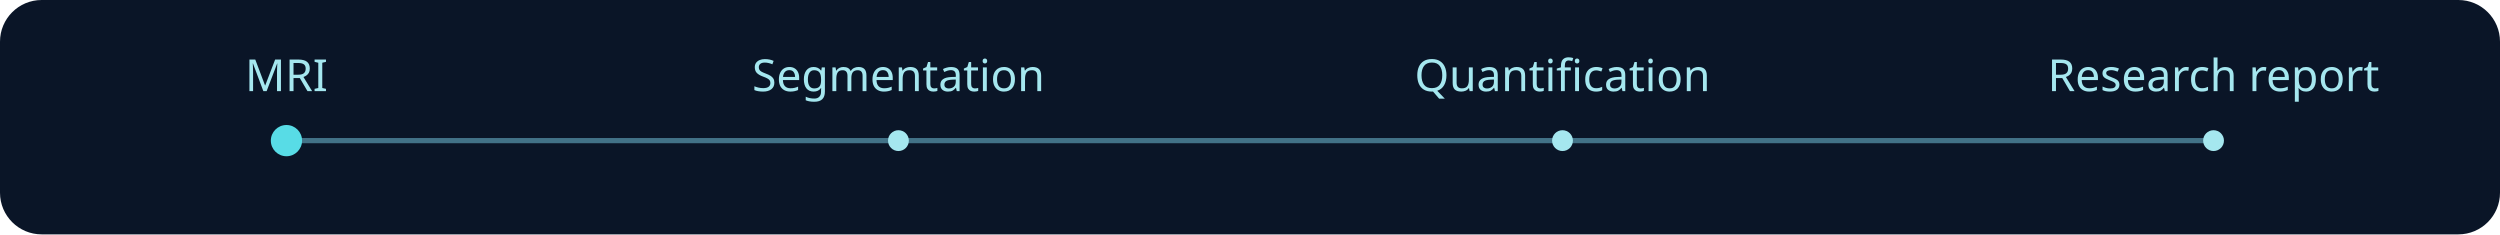
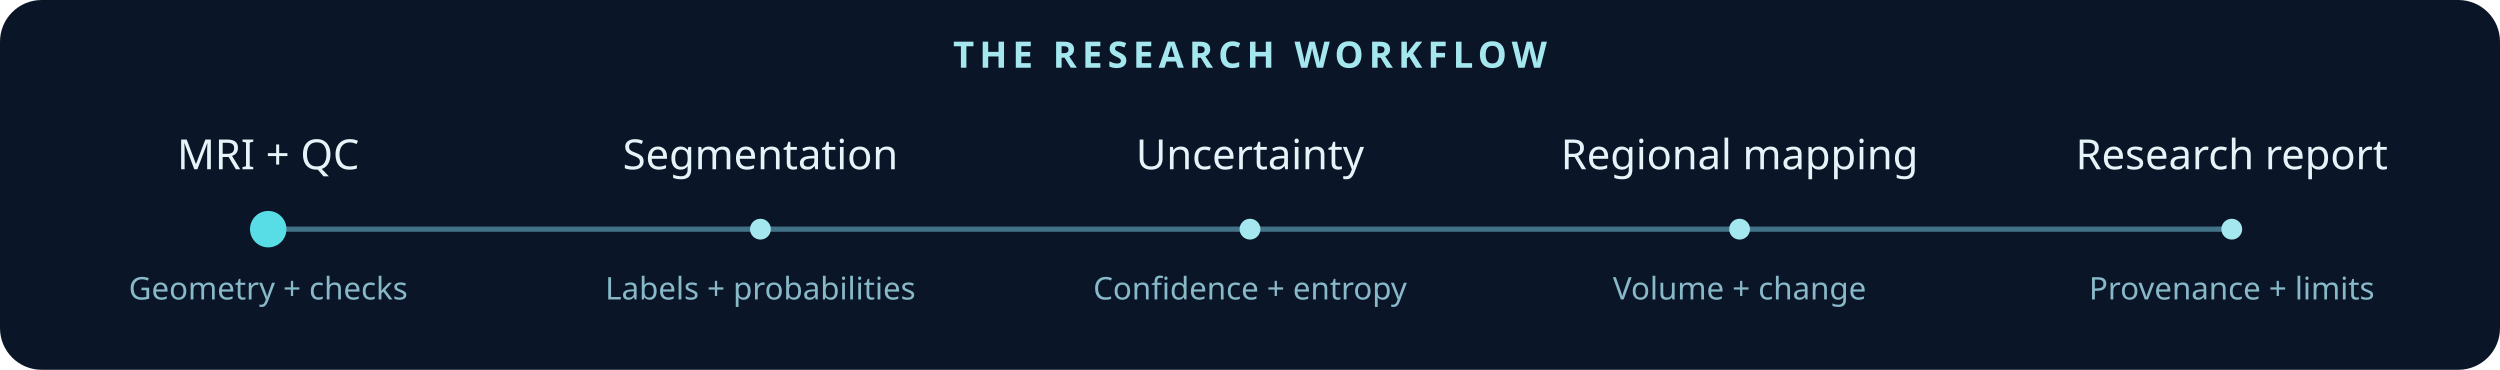
- <svg xmlns="http://www.w3.org/2000/svg" viewBox="0 0 960 90" role="img" aria-labelledby="title">
-   <rect width="960" height="90" rx="16" fill="#0a1527" />
-   <path d="M110 54h740" fill="none" stroke="#427287" stroke-width="2" />
-   <g fill="#a5e7ef" font-family="system-ui, sans-serif" font-size="17" text-anchor="middle">
-     <text x="110" y="35">MRI</text>
-     <text x="345" y="35">Segmentation</text>
-     <text x="600" y="35">Quantification</text>
-     <text x="850" y="35">Research report</text>
-     <circle cx="110" cy="54" r="4" />
-     <circle cx="345" cy="54" r="4" />
-     <circle cx="600" cy="54" r="4" />
-     <circle cx="850" cy="54" r="4" />
+ <svg xmlns="http://www.w3.org/2000/svg" viewBox="0 0 960 142" role="img" aria-labelledby="title">
+   <rect width="960" height="142" rx="16" fill="#0a1527" />
+   <g fill="#a5e7ef" font-family="system-ui,sans-serif" text-anchor="middle">
+     <text x="480" y="26" font-size="14" font-weight="600" letter-spacing="2">THE RESEARCH WORKFLOW</text>
+     <path d="M103 88H857" fill="none" stroke="#427287" stroke-width="2" />
+     <g fill="#e4f4f8" font-size="16">
+       <text x="103" y="65">MRI + QC</text>
+       <text x="292" y="65">Segmentation</text>
+       <text x="480" y="65">Uncertainty</text>
+       <text x="668" y="65">Regional mapping</text>
+       <text x="857" y="65">Research report</text>
+     </g>
+     <g fill="#88b9c8" font-size="12">
+       <text x="103" y="115">Geometry + checks</text>
+       <text x="292" y="115">Labels + probabilities</text>
+       <text x="480" y="115">Confidence + entropy</text>
+       <text x="668" y="115">Volume + change</text>
+       <text x="857" y="115">Provenance + limits</text>
+     </g>
+     <circle cx="103" cy="88" r="4" />
+     <circle cx="292" cy="88" r="4" />
+     <circle cx="480" cy="88" r="4" />
+     <circle cx="668" cy="88" r="4" />
+     <circle cx="857" cy="88" r="4" />
  </g>
-   <circle cx="110" cy="54" r="6" fill="#58dce6">
-     <animate attributeName="cx" values="110;850" dur="8s" repeatCount="indefinite" />
+   <circle cx="103" cy="88" r="7" fill="#58dce6">
+     <animate attributeName="cx" values="103;103;292;292;480;480;668;668;857;857" keyTimes="0;.08;.2;.28;.4;.48;.6;.68;.8;1" dur="8s" repeatCount="indefinite" />
  </circle>
</svg>
